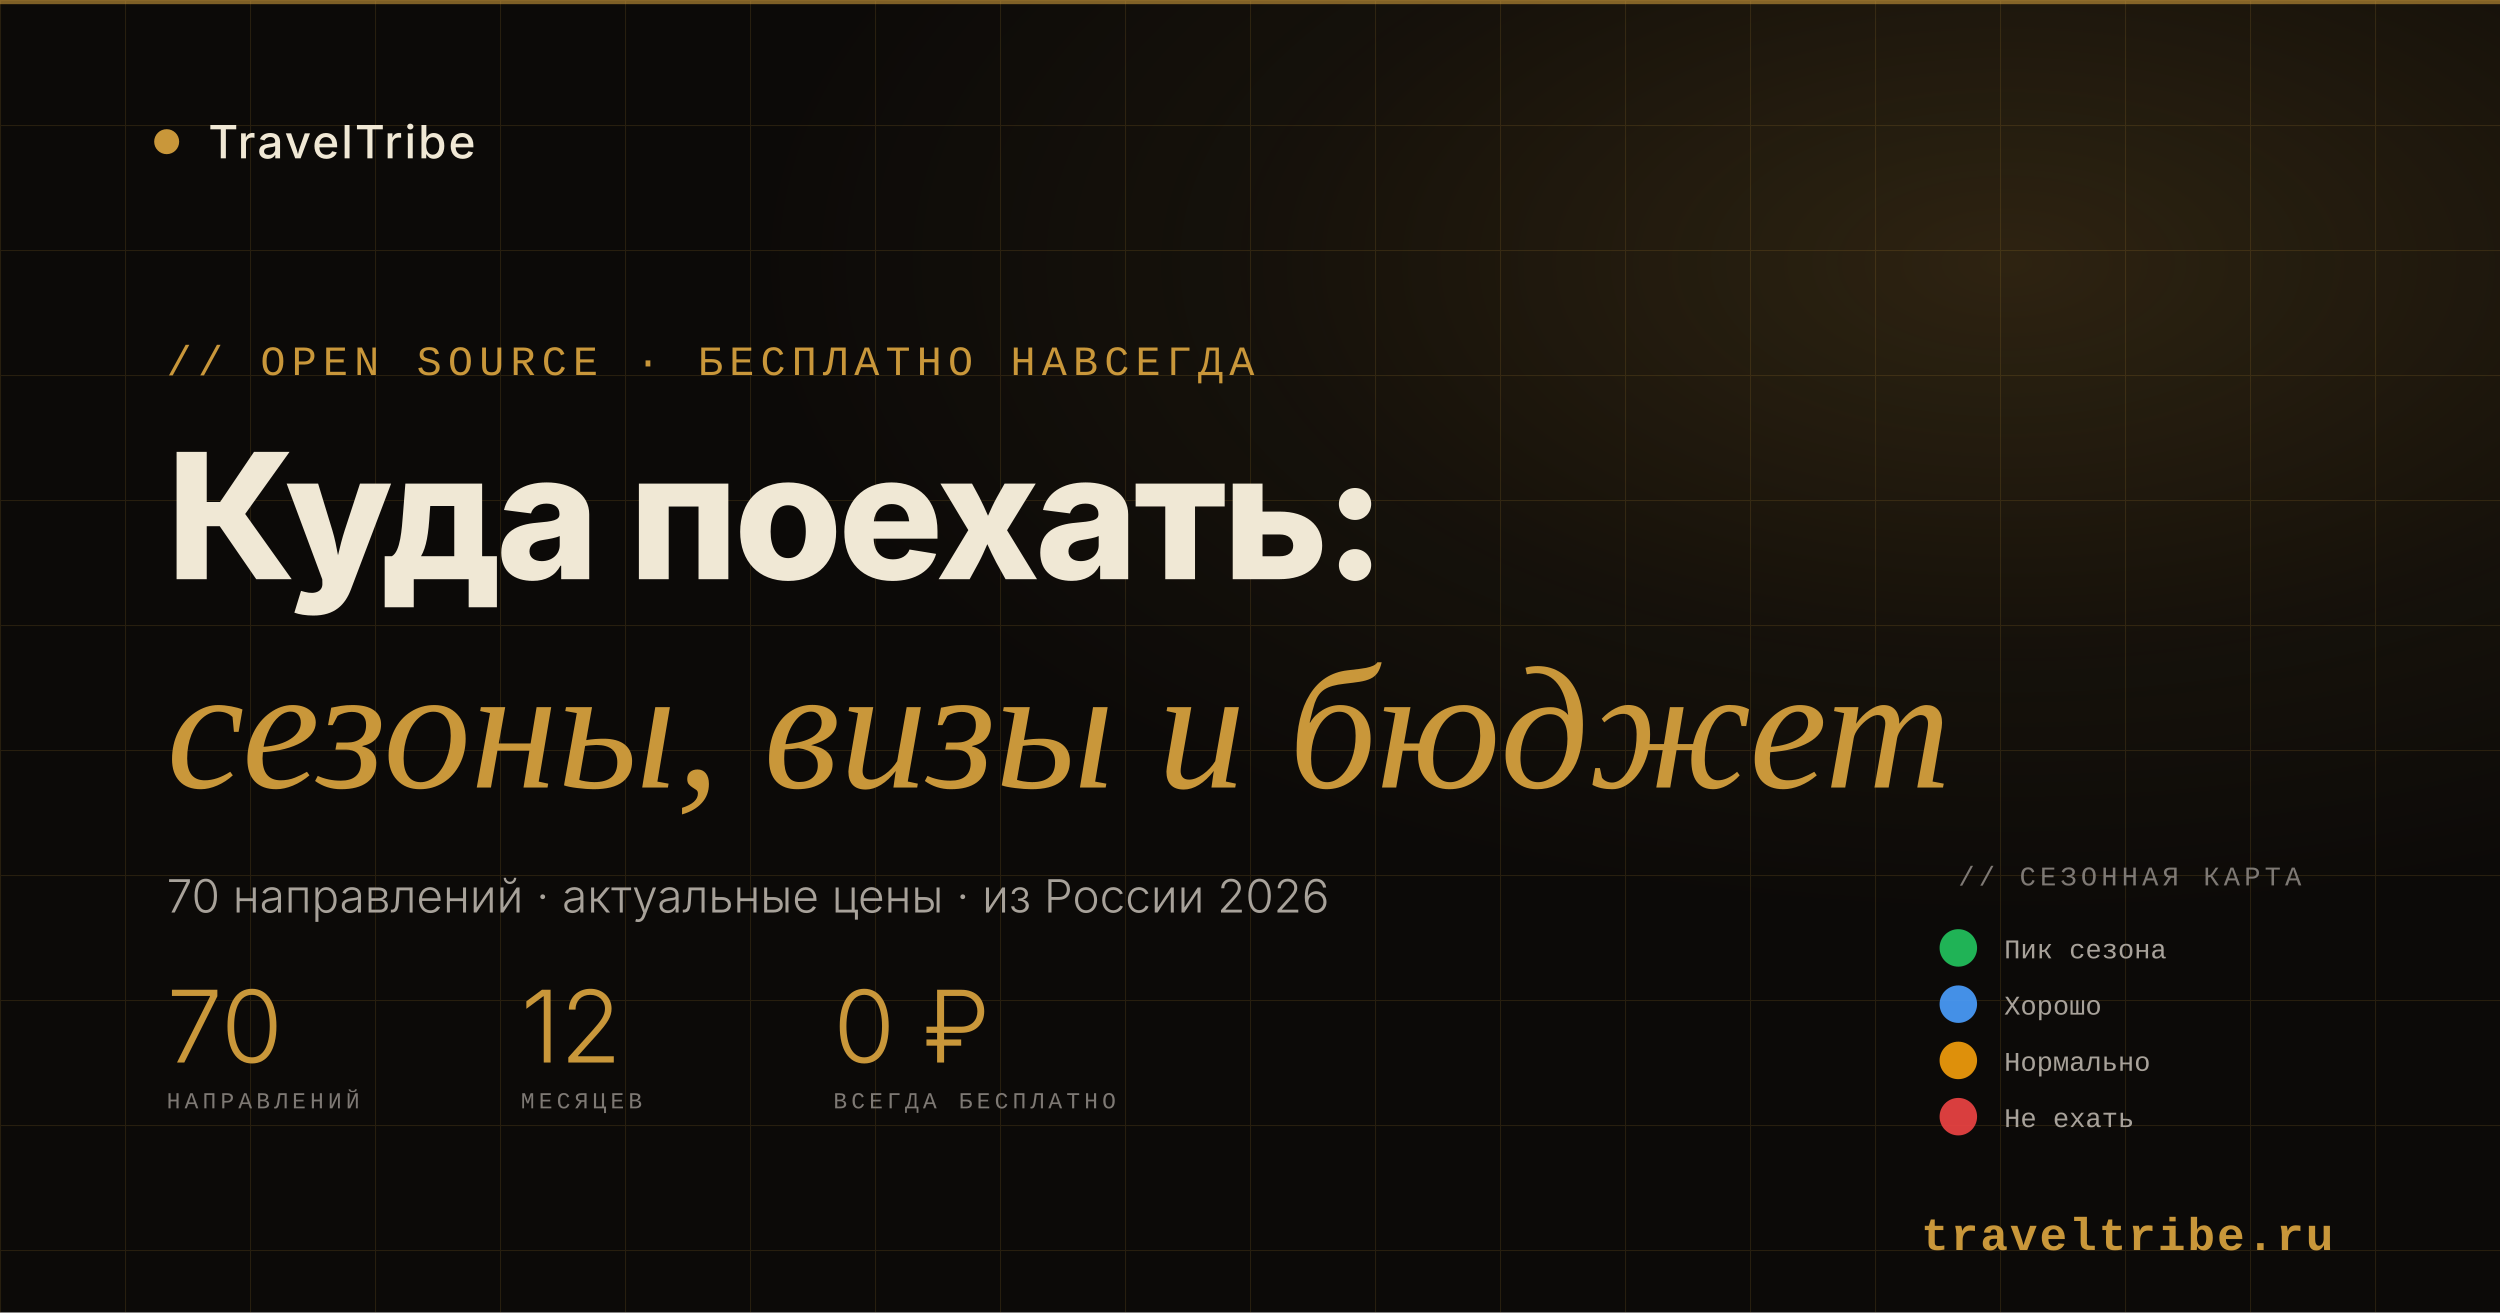
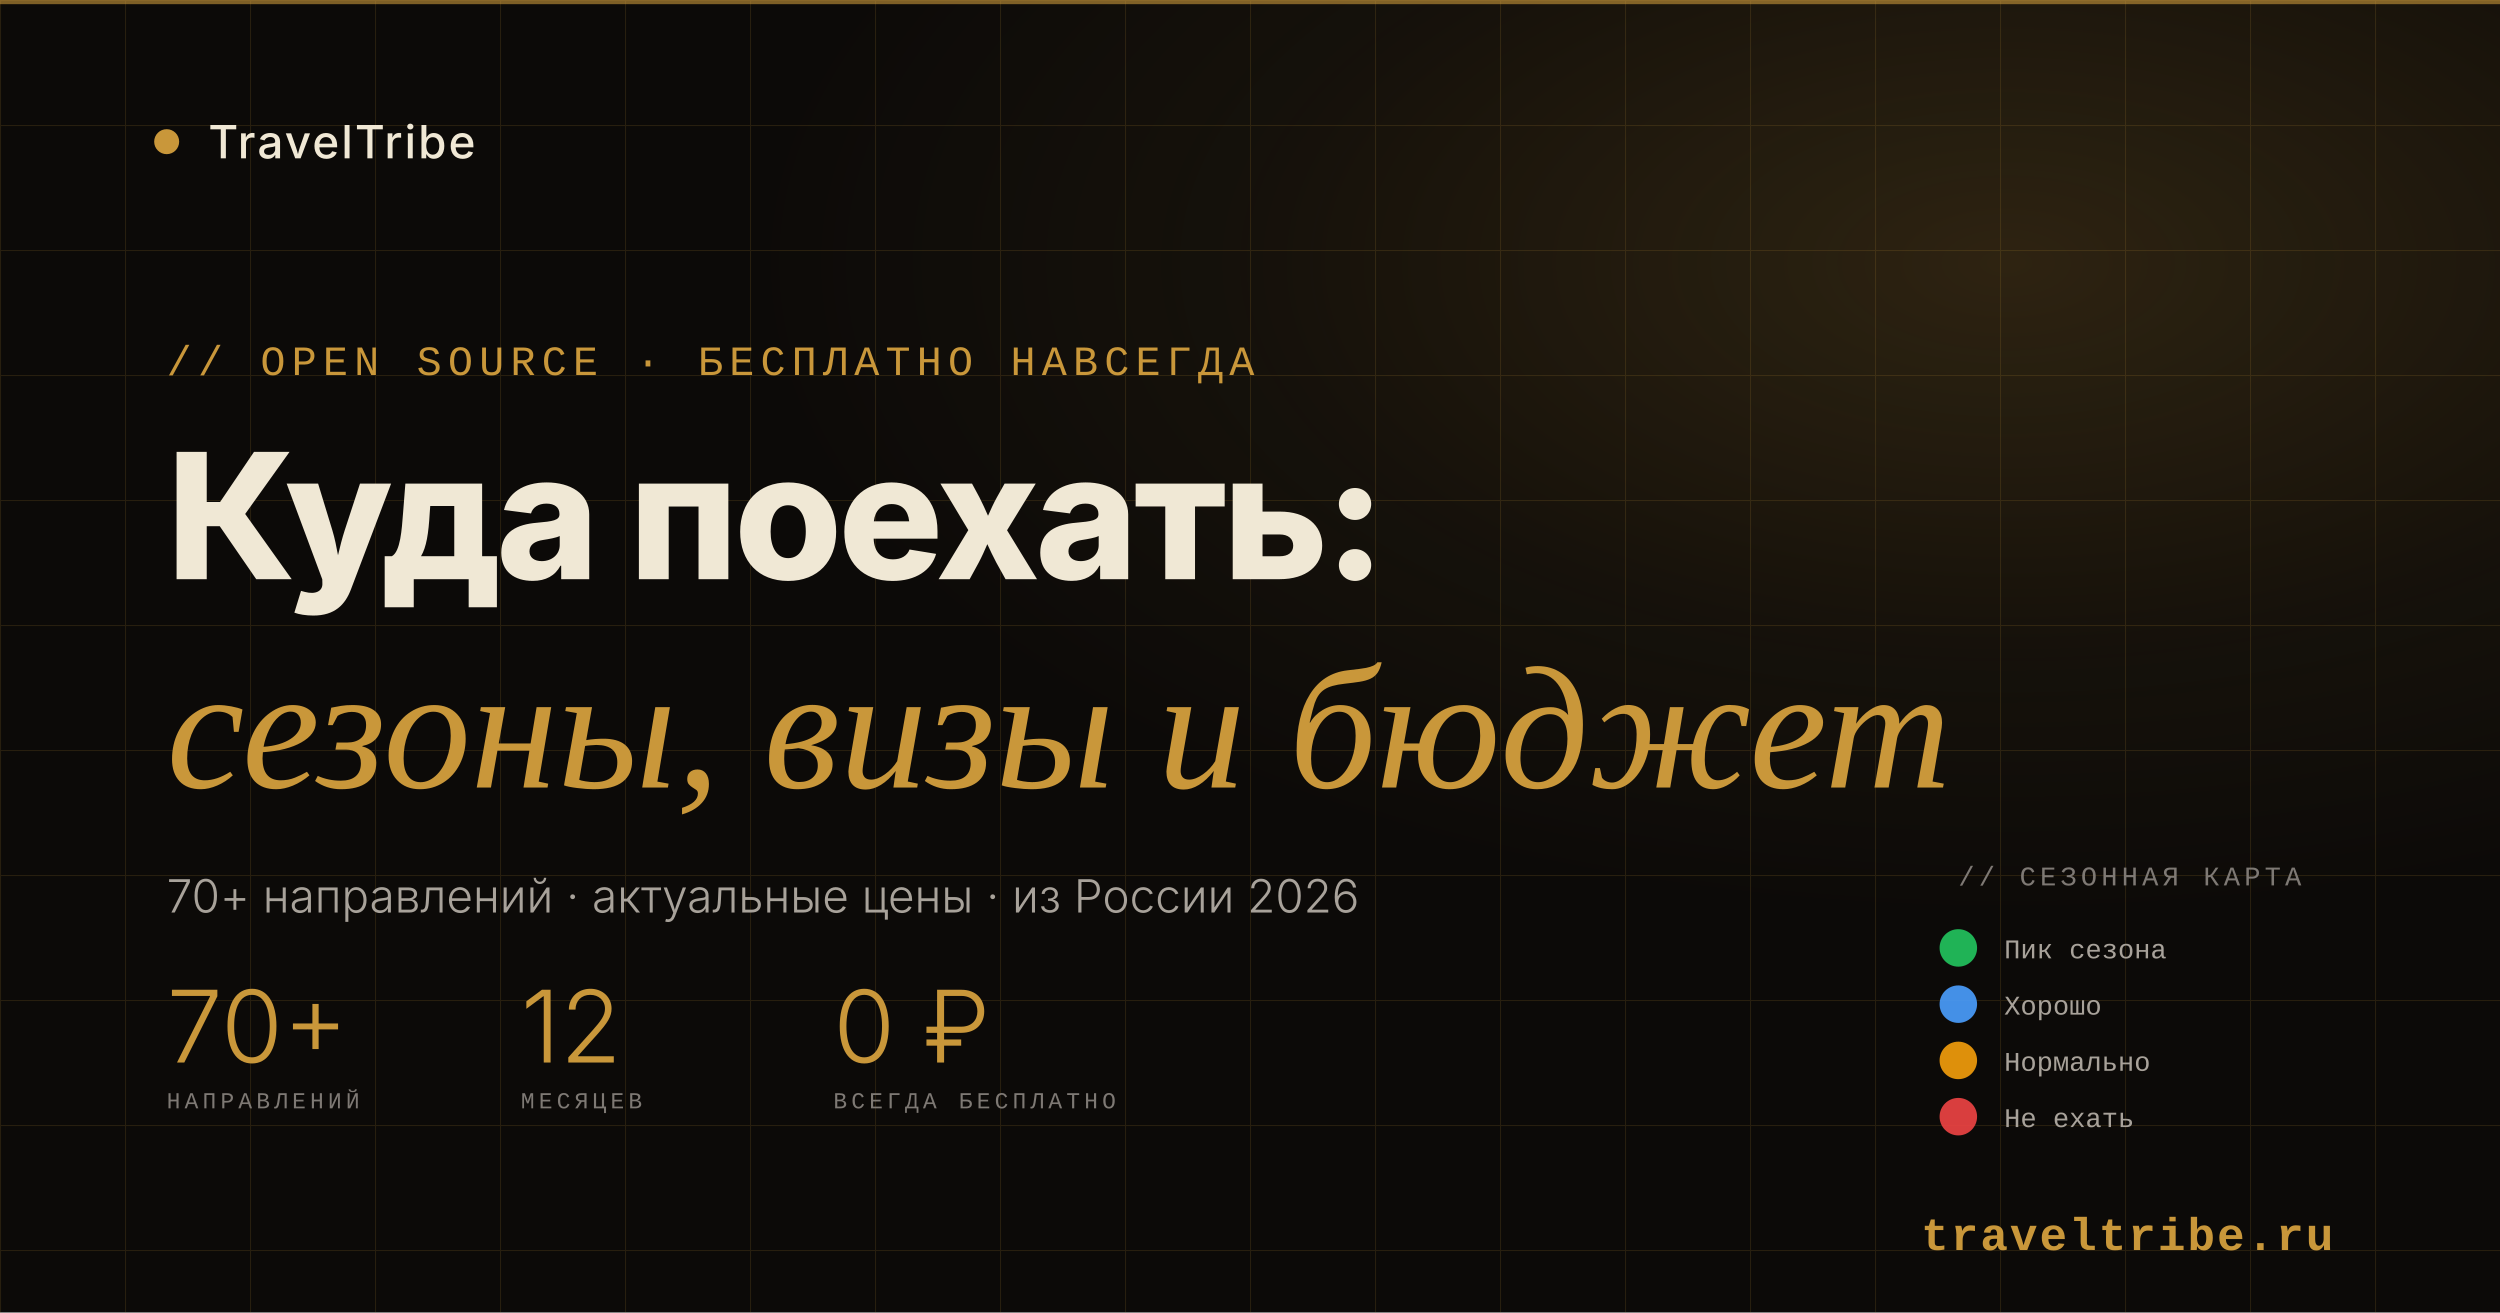
<svg xmlns="http://www.w3.org/2000/svg" width="1200" height="630" viewBox="0 0 1200 630">
  <defs>
    <pattern id="grid" width="60" height="60" patternUnits="userSpaceOnUse">
      <path d="M60 0H0V60" fill="none" stroke="rgba(201,151,58,0.15)" stroke-width="1" />
    </pattern>
    <radialGradient id="glow" cx="80%" cy="20%" r="50%">
      <stop offset="0%" stop-color="rgba(201,151,58,0.18)" />
      <stop offset="60%" stop-color="rgba(201,151,58,0.05)" />
      <stop offset="100%" stop-color="rgba(201,151,58,0)" />
    </radialGradient>
  </defs>
  <rect width="1200" height="630" fill="#0c0a08" />
  <rect width="1200" height="630" fill="url(#grid)" />
  <rect width="1200" height="630" fill="url(#glow)" />
  <rect width="1200" height="2" fill="#c9973a" opacity="0.6" />
  <circle cx="80" cy="68" r="6" fill="#c9973a" />
  <text x="100" y="76" font-family="'DM Sans',-apple-system,sans-serif" font-size="22" fill="#f0e8d5" font-weight="500" letter-spacing="1">TravelTribe</text>
  <text x="80" y="180" font-family="'Courier New',monospace" font-size="20" fill="#c9973a" letter-spacing="3">// OPEN SOURCE · БЕСПЛАТНО НАВСЕГДА</text>
  <text x="80" y="278" font-family="'DM Sans',-apple-system,sans-serif" font-size="84" fill="#f0e8d5" font-weight="800" letter-spacing="-2">Куда поехать:</text>
  <text x="80" y="378" font-family="Georgia,'Times New Roman',serif" font-size="84" font-style="italic" fill="#c9973a" font-weight="400">сезоны, визы и бюджет</text>
-   <text x="80" y="438" font-family="'DM Sans',-apple-system,sans-serif" font-size="22" fill="#a8a29a" font-weight="300">70 направлений · актуальные цены · из России 2026</text>
+   <text x="80" y="438" font-family="'DM Sans',-apple-system,sans-serif" font-size="22" fill="#a8a29a" font-weight="300">70+ направлений · актуальные цены · из России 2026</text>
  <g transform="translate(80, 510)">
-     <text x="0" y="0" font-family="'DM Sans',-apple-system,sans-serif" font-size="48" fill="#c9973a" font-weight="300">70</text>
+     <text x="0" y="0" font-family="'DM Sans',-apple-system,sans-serif" font-size="48" fill="#c9973a" font-weight="300">70+</text>
    <text x="0" y="22" font-family="'Courier New',monospace" font-size="11" fill="#7e7974" letter-spacing="2">НАПРАВЛЕНИЙ</text>
    <text x="170" y="0" font-family="'DM Sans',-apple-system,sans-serif" font-size="48" fill="#c9973a" font-weight="300">12</text>
    <text x="170" y="22" font-family="'Courier New',monospace" font-size="11" fill="#7e7974" letter-spacing="2">МЕСЯЦЕВ</text>
    <text x="320" y="0" font-family="'DM Sans',-apple-system,sans-serif" font-size="48" fill="#c9973a" font-weight="300">0 ₽</text>
    <text x="320" y="22" font-family="'Courier New',monospace" font-size="11" fill="#7e7974" letter-spacing="2">ВСЕГДА БЕСПЛАТНО</text>
  </g>
  <text x="1120" y="600" font-family="'Courier New',monospace" font-size="22" fill="#c9973a" font-weight="bold" text-anchor="end" letter-spacing="1">traveltribe.ru</text>
  <g transform="translate(940, 440)">
    <text x="0" y="-15" font-family="'Courier New',monospace" font-size="13" fill="#7e7974" letter-spacing="2">// СЕЗОННАЯ КАРТА</text>
    <circle cx="0" cy="15" r="9" fill="#22c55e" opacity="0.9" />
    <text x="22" y="20" font-family="'Courier New',monospace" font-size="13" fill="#a8a29a">Пик сезона</text>
    <circle cx="0" cy="42" r="9" fill="#4a9eff" opacity="0.9" />
    <text x="22" y="47" font-family="'Courier New',monospace" font-size="13" fill="#a8a29a">Хорошо</text>
    <circle cx="0" cy="69" r="9" fill="#f59e0b" opacity="0.9" />
    <text x="22" y="74" font-family="'Courier New',monospace" font-size="13" fill="#a8a29a">Нормально</text>
    <circle cx="0" cy="96" r="9" fill="#ef4444" opacity="0.9" />
    <text x="22" y="101" font-family="'Courier New',monospace" font-size="13" fill="#a8a29a">Не ехать</text>
  </g>
</svg>
